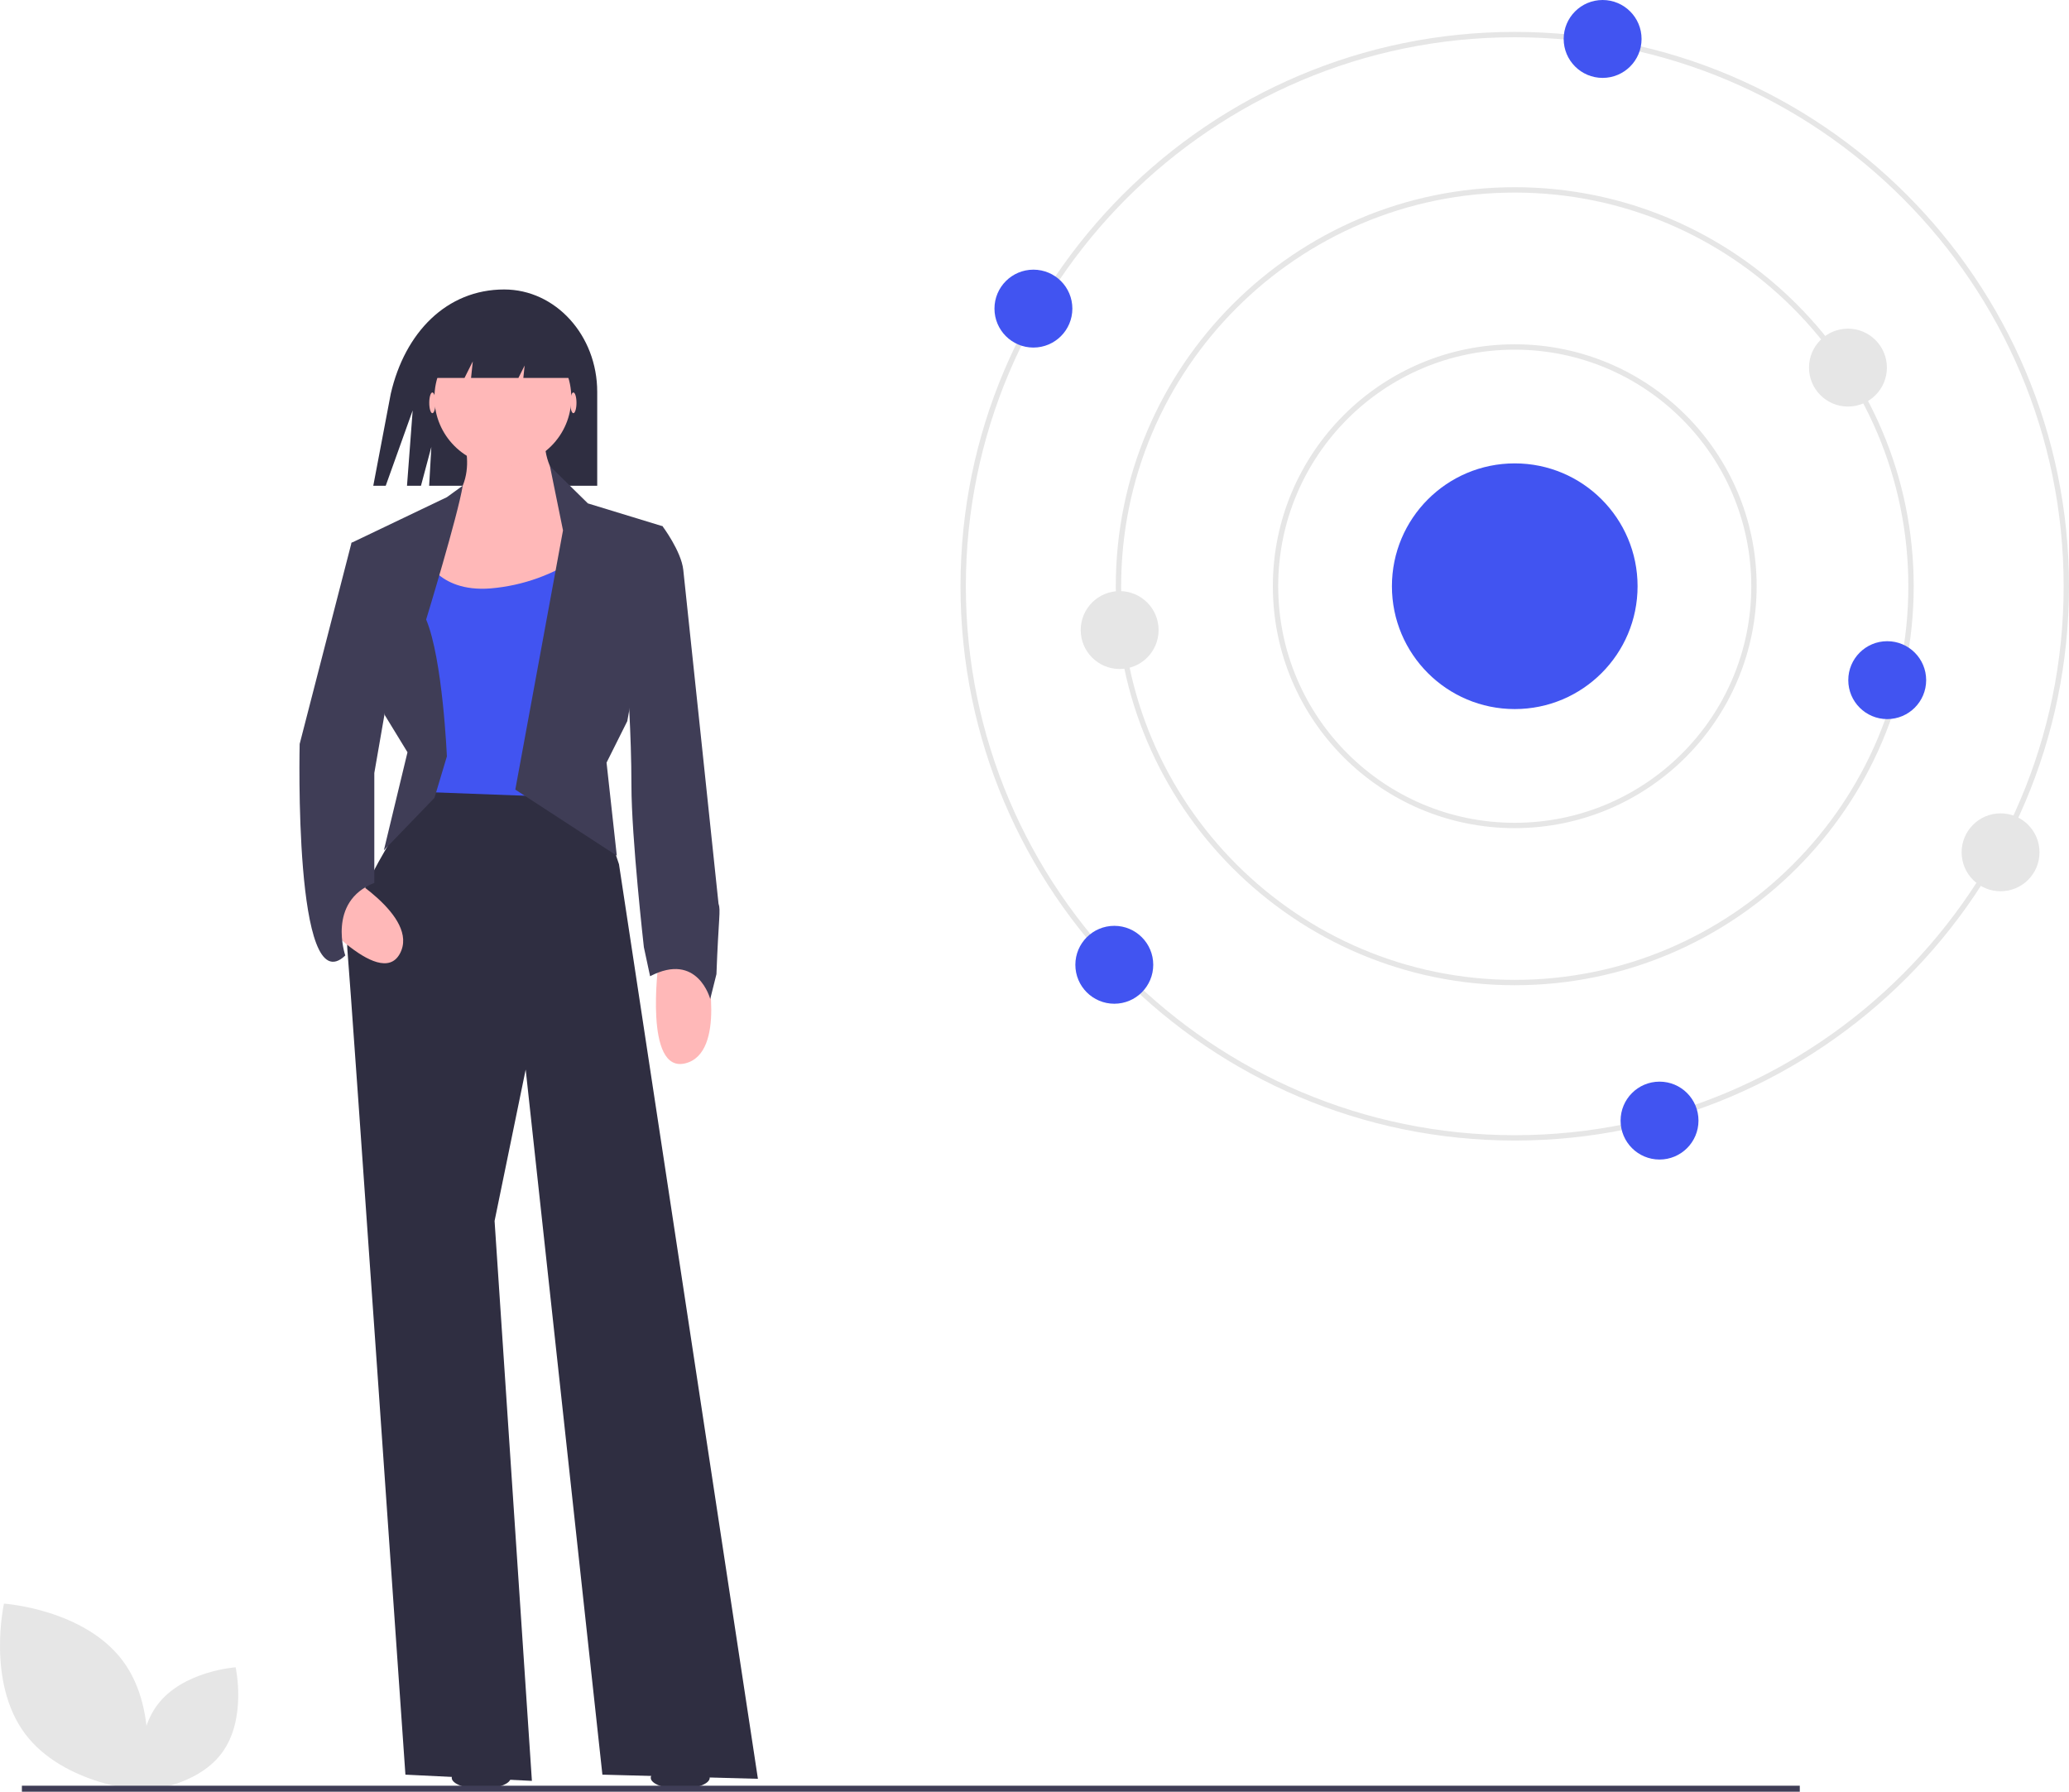
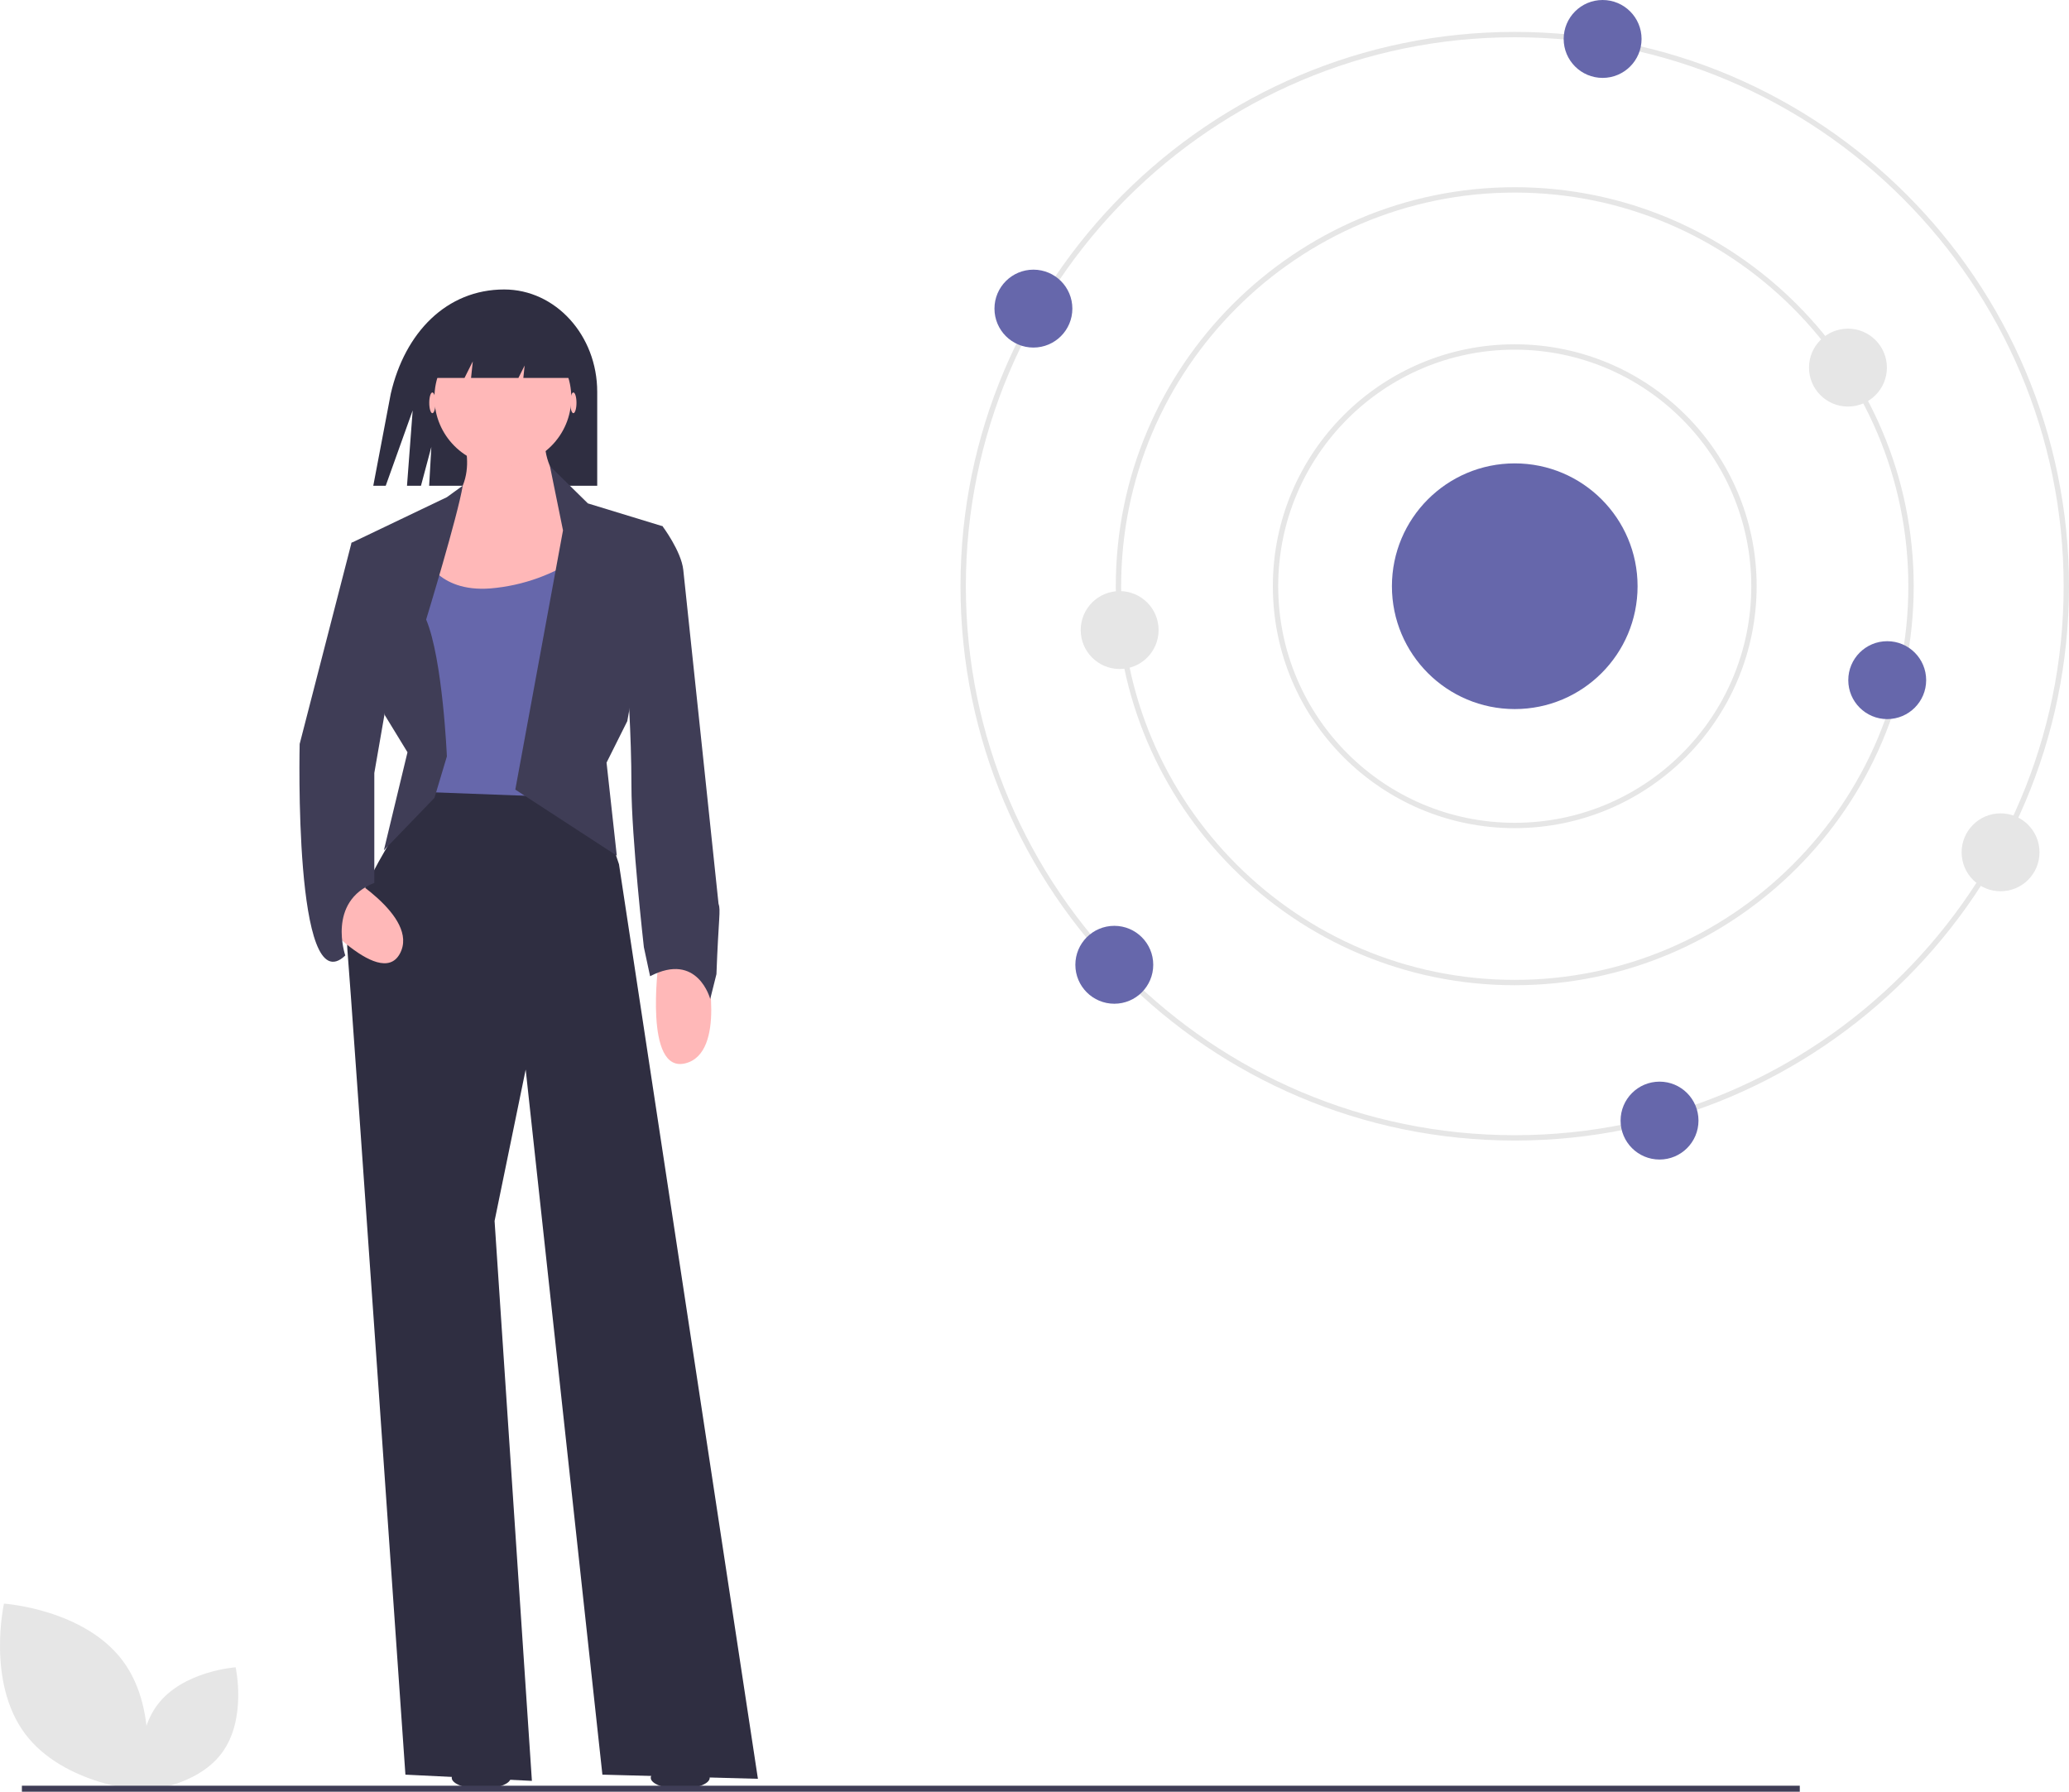
<svg xmlns="http://www.w3.org/2000/svg" id="e2d57332-5c77-46ba-a509-f532ebdeb05d" data-name="Layer 2" width="772.721" height="669.07" viewBox="0 0 772.721 669.07">
  <path d="M401.939,223.562h0c-21.465,0-37.092,16.041-42.359,38.944l-6.531,34.358h4.646l10.067-28.128-2.119,28.128h5.217l3.872-14.49-.815,14.49h62.768v-35.059c0-21.121-15.557-38.243-34.747-38.243Z" transform="translate(-213.6395 -115.465)" fill="#2f2e41" />
  <path d="M373.571,407.993s-31.751,44.142-30.202,61.953S365.052,778.163,365.052,778.163l47.239,2.323L398.352,571.394l11.616-56.532L438.621,778.163l58.081,1.549L444.817,438.195,434.749,407.993Z" transform="translate(-213.6395 -115.465)" fill="#2f2e41" />
  <path d="M384.412,273.245s10.067,18.586-3.098,30.977-19.36,45.69-19.36,45.69l74.344-5.421-6.195-41.818s-16.263-10.067-12.391-27.879Z" transform="translate(-213.6395 -115.465)" fill="#ffb8b8" />
-   <path d="M372.022,322.807s4.646,13.939,24.781,12.391a69.095,69.095,0,0,0,34.074-12.391v90.606l-61.953-2.323V356.107Z" transform="translate(-213.6395 -115.465)" fill="#4154f1" />
+   <path d="M372.022,322.807s4.646,13.939,24.781,12.391a69.095,69.095,0,0,0,34.074-12.391v90.606l-61.953-2.323V356.107Z" transform="translate(-213.6395 -115.465)" fill="#6667AB" />
  <path d="M375.894,413.414l4.646-15.488s-1.549-36.397-7.744-51.111c0,0,11.838-38.786,13.663-49.982l-5.919,4.292-35.623,17.037,12.391,64.276,8.519,13.939L357,433Z" transform="translate(-213.6395 -115.465)" fill="#3f3d56" />
  <path d="M406.096,410.316l17.812-96.802-4.888-24.007,14.181,13.939,27.879,8.519-13.165,72.795-7.744,15.488L444,435Z" transform="translate(-213.6395 -115.465)" fill="#3f3d56" />
  <path d="M477.342,475.367s7.744,33.3-7.744,37.172-10.067-37.172-10.067-37.172Z" transform="translate(-213.6395 -115.465)" fill="#ffb8b8" />
  <path d="M340.744,440.804s29.82,16.721,22.242,30.773-34.247-17.615-34.247-17.615Z" transform="translate(-213.6395 -115.465)" fill="#ffb8b8" />
  <path d="M449.463,313.514l11.616-1.549s6.97,9.293,7.744,16.263,13.165,124.681,13.165,124.681c.891,2.569.012,5.091-.774,26.33l-2.323,9.293s-4.646-17.812-22.458-8.519l-2.323-10.842s-4.646-41.044-4.646-60.404-1.549-40.27-1.549-40.27Z" transform="translate(-213.6395 -115.465)" fill="#3f3d56" />
  <ellipse cx="179.722" cy="663.864" rx="11.012" ry="4.129" fill="#2f2e41" />
  <ellipse cx="254.052" cy="663.864" rx="11.012" ry="4.129" fill="#2f2e41" />
  <path d="M353.436,317.386l-8.519.774-19.36,75.118s-2.352,97.538,17.037,78.99c0,0-6.97-20.135,10.842-27.104V404.121l6.195-35.623Z" transform="translate(-213.6395 -115.465)" fill="#3f3d56" />
  <ellipse cx="214.14" cy="150.423" rx="1.162" ry="3.872" fill="#ffb8b8" />
  <ellipse cx="161.48" cy="150.423" rx="1.162" ry="3.872" fill="#ffb8b8" />
  <circle cx="187.81" cy="148.487" r="25.556" fill="#ffb8b8" />
  <polygon points="176.581 134.935 175.928 141.13 193.618 141.13 195.942 136.483 195.452 141.13 216.851 141.13 202.137 117.898 169.612 118.672 161.867 141.13 173.484 141.13 176.581 134.935" fill="#2f2e41" />
  <path d="M779.361,541.376c-114.141,0-207-92.86-207-207s92.859-207,207-207,207,92.86,207,207S893.501,541.376,779.361,541.376Zm0-412c-113.037,0-205,91.962-205,205s91.963,205,205,205,205-91.963,205-205S892.398,129.376,779.361,129.376Z" transform="translate(-213.6395 -115.465)" fill="#e6e6e6" />
  <path d="M779.361,483.376c-82.159,0-149-66.841-149-149,0-82.159,66.841-149,149-149s149,66.841,149,149C928.361,416.535,861.52,483.376,779.361,483.376Zm0-296c-81.056,0-147,65.944-147,147s65.944,147,147,147,147-65.944,147-147S860.416,187.376,779.361,187.376Z" transform="translate(-213.6395 -115.465)" fill="#e6e6e6" />
  <path d="M779.361,424.717a90.342,90.342,0,1,1,90.342-90.342A90.444,90.444,0,0,1,779.361,424.717Zm0-178.683a88.342,88.342,0,1,0,88.342,88.341A88.442,88.442,0,0,0,779.361,246.034Z" transform="translate(-213.6395 -115.465)" fill="#e6e6e6" />
-   <circle cx="565.721" cy="218.911" r="45.873" fill="#4154f1" />
-   <circle cx="598.539" cy="14.545" r="14.545" fill="#4154f1" />
-   <circle cx="416.164" cy="360.274" r="14.545" fill="#4154f1" />
+   <circle cx="565.721" cy="218.911" r="45.873" fill="#6667AB" />
+   <circle cx="598.539" cy="14.545" r="14.545" fill="#6667AB" />
+   <circle cx="416.164" cy="360.274" r="14.545" fill="#6667AB" />
  <circle cx="418.164" cy="235.274" r="14.545" fill="#e6e6e6" />
  <circle cx="690.164" cy="137.274" r="14.545" fill="#e6e6e6" />
  <circle cx="747.164" cy="318.274" r="14.545" fill="#e6e6e6" />
-   <circle cx="704.831" cy="253.982" r="14.545" fill="#4154f1" />
-   <circle cx="385.955" cy="115.243" r="14.545" fill="#4154f1" />
-   <circle cx="619.797" cy="418.455" r="14.545" fill="#4154f1" />
+   <circle cx="704.831" cy="253.982" r="14.545" fill="#6667AB" />
+   <circle cx="385.955" cy="115.243" r="14.545" fill="#6667AB" />
+   <circle cx="619.797" cy="418.455" r="14.545" fill="#6667AB" />
  <path d="M222.991,762.881c14.42,19.311,44.352,21.344,44.352,21.344s6.554-29.277-7.866-48.588-44.352-21.344-44.352-21.344S208.572,743.57,222.991,762.881Z" transform="translate(-213.6395 -115.465)" fill="#e6e6e6" />
  <path d="M296.448,770.14c-9.515,12.743-29.267,14.084-29.267,14.084s-4.324-19.319,5.191-32.062,29.267-14.084,29.267-14.084S305.963,757.398,296.448,770.14Z" transform="translate(-213.6395 -115.465)" fill="#e6e6e6" />
  <rect x="8.176" y="666.829" width="664" height="2.241" fill="#3f3d56" />
</svg>
